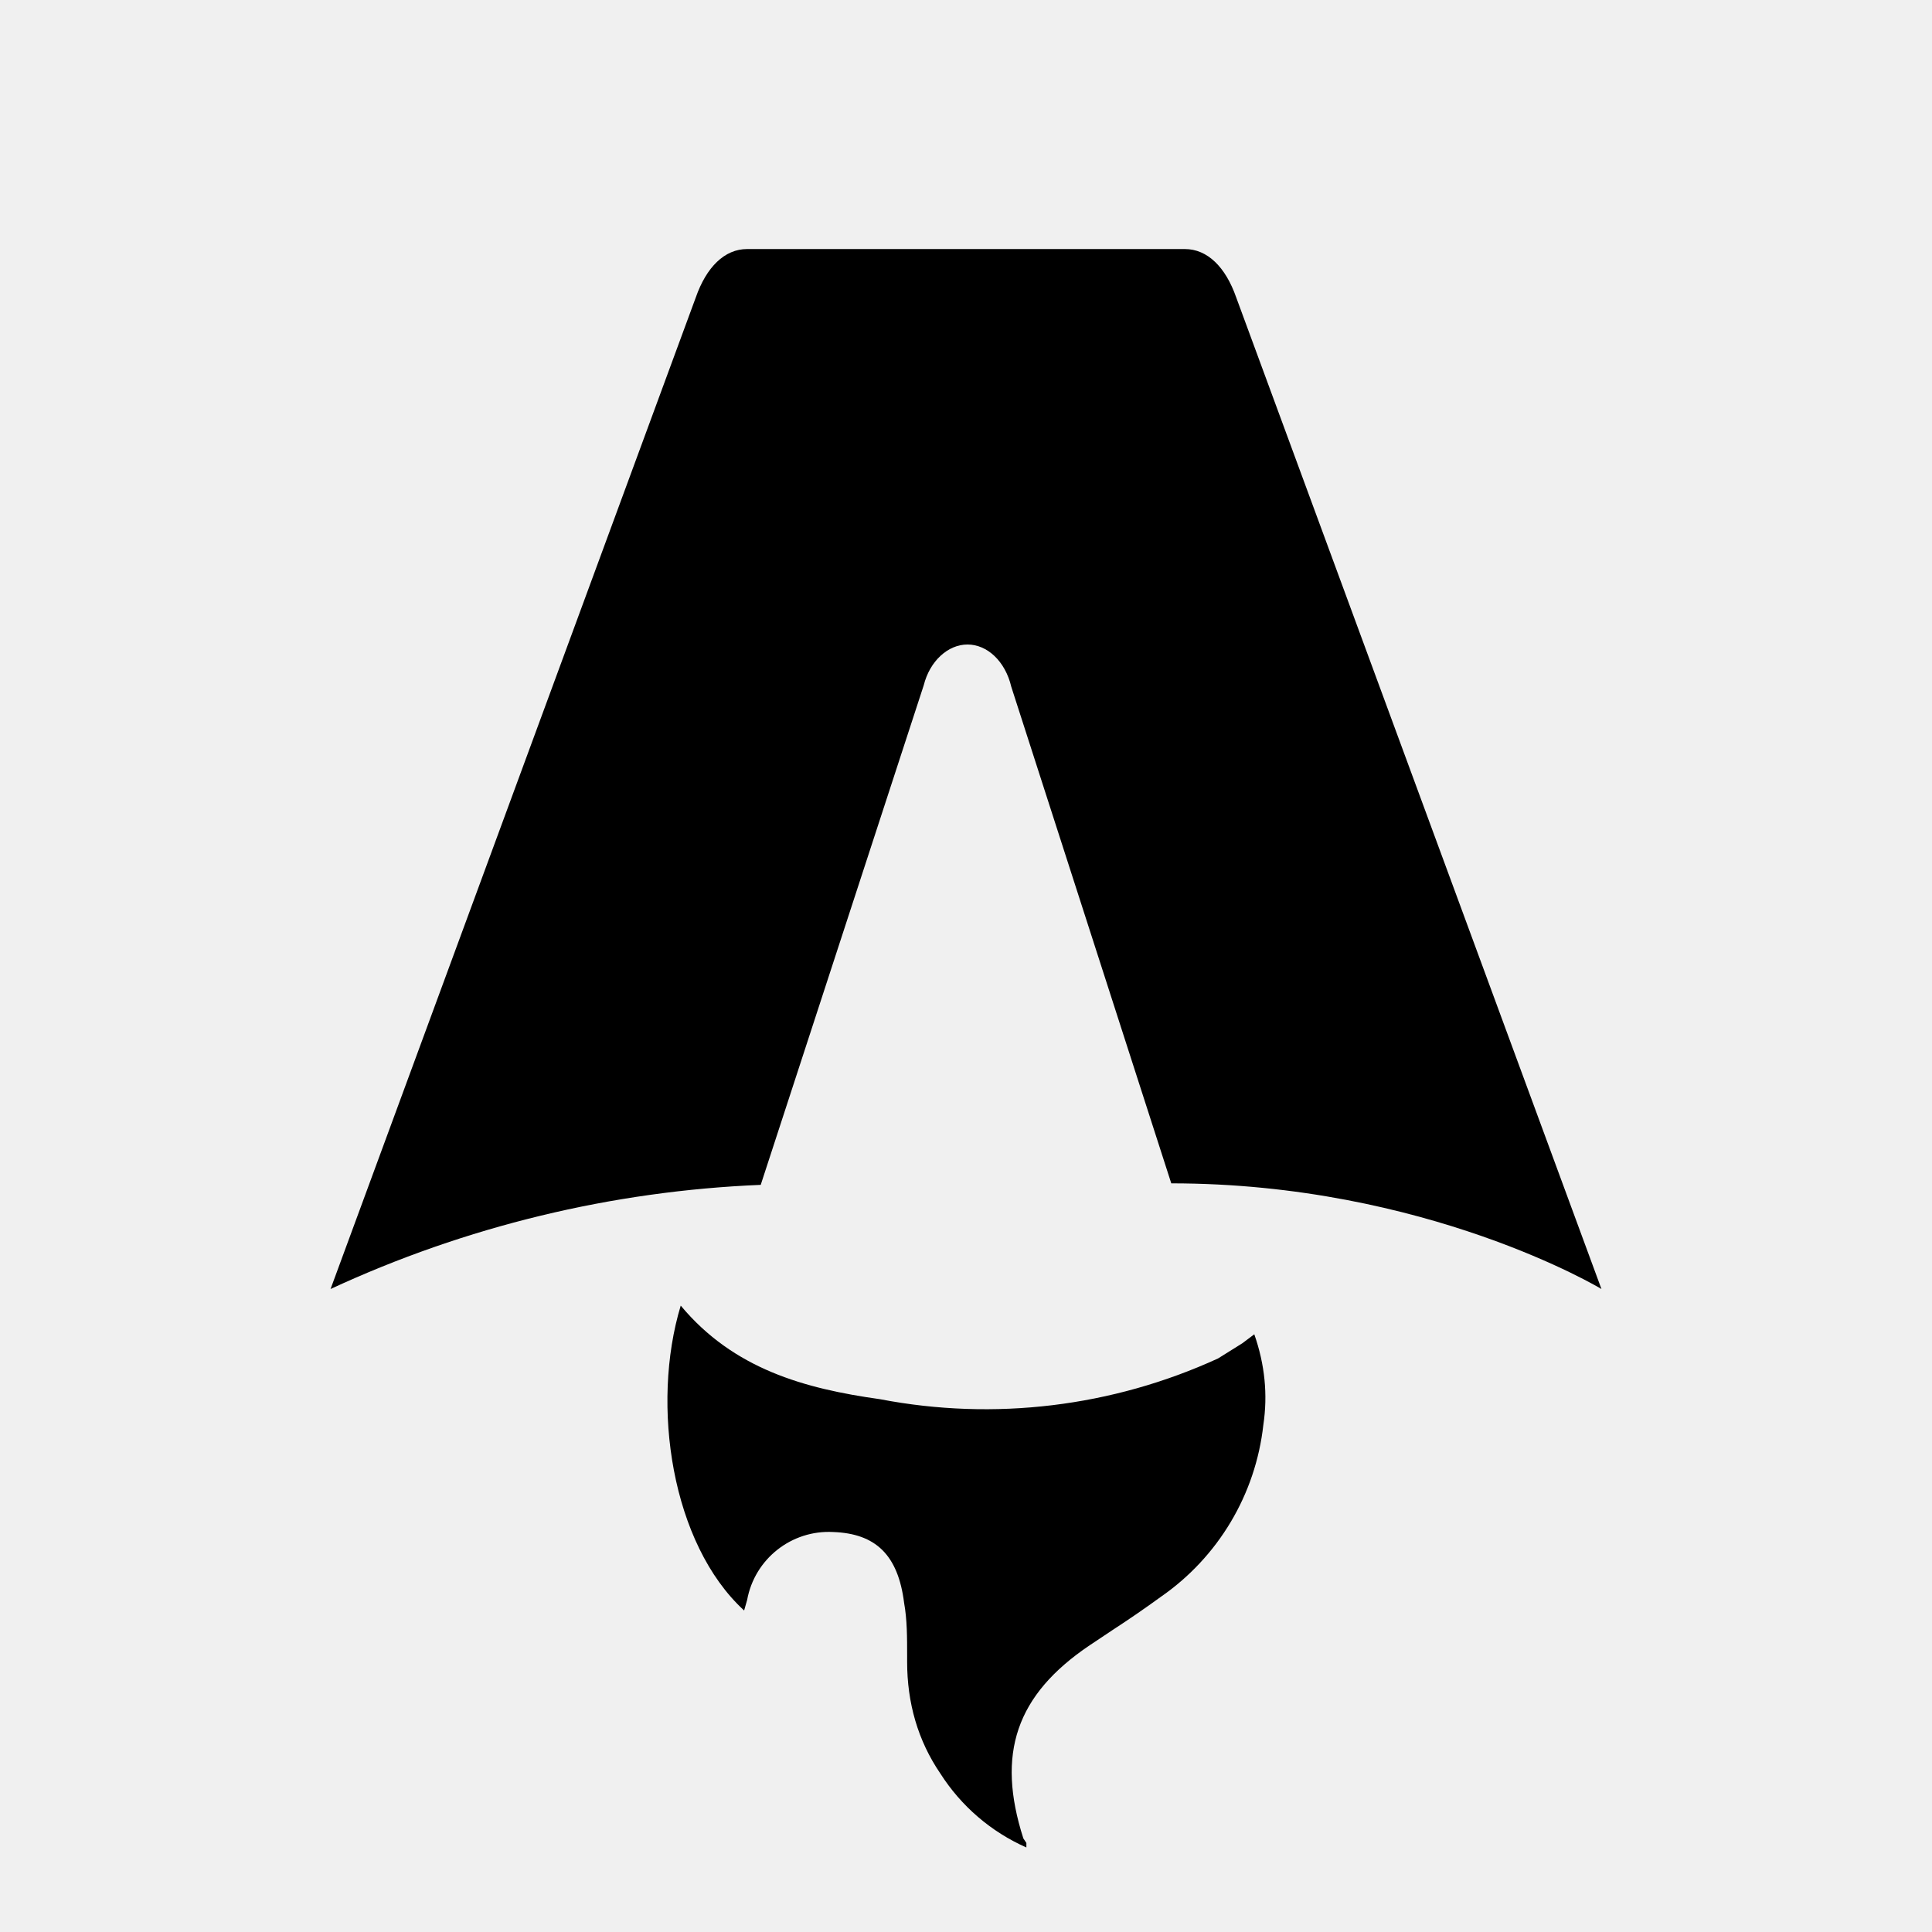
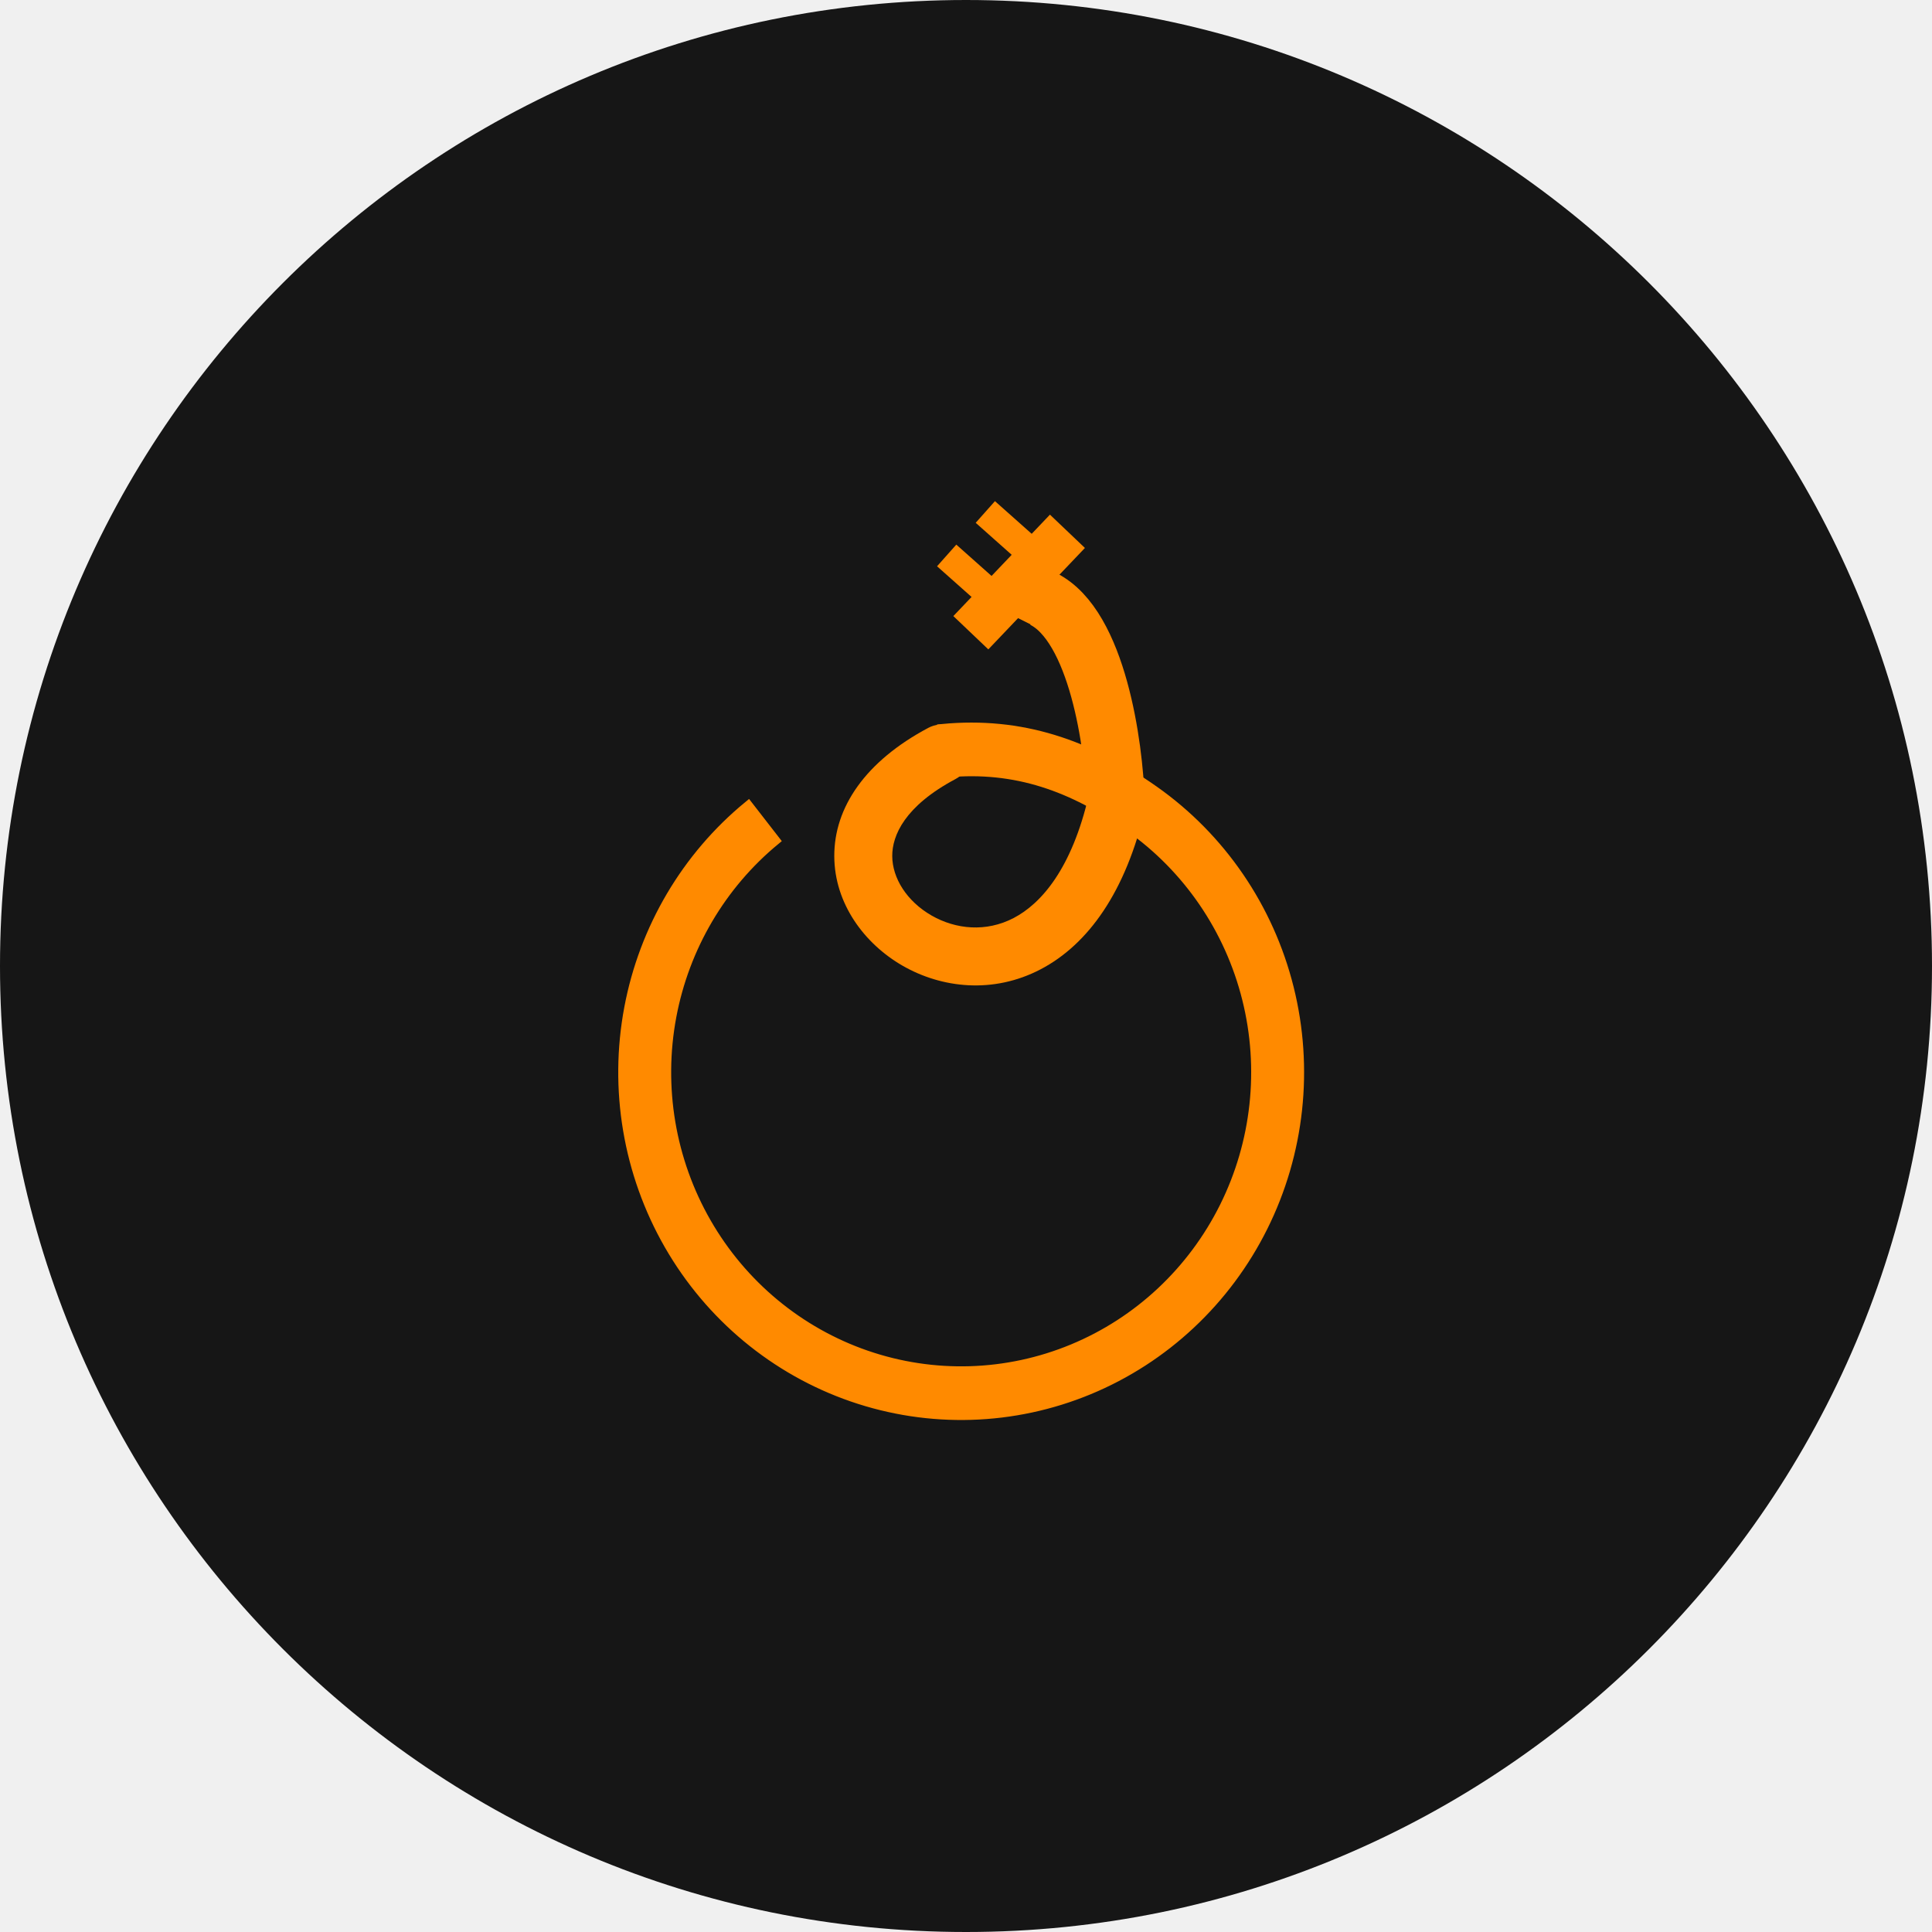
- <svg xmlns="http://www.w3.org/2000/svg" fill="none" viewBox="0 0 128 128">
-   <path d="M50.4 78.5a75.1 75.1 0 0 0-28.5 6.9l24.2-65.7c.7-2 1.9-3.2 3.4-3.2h29c1.5 0 2.7 1.2 3.4 3.2l24.2 65.7s-11.6-7-28.5-7L67 45.5c-.4-1.7-1.6-2.8-2.9-2.8-1.3 0-2.5 1.1-2.9 2.7L50.4 78.5Zm-1.1 28.2Zm-4.2-20.2c-2 6.6-.6 15.8 4.2 20.2a17.5 17.5 0 0 1 .2-.7 5.5 5.5 0 0 1 5.7-4.5c2.8.1 4.3 1.5 4.7 4.7.2 1.1.2 2.3.2 3.5v.4c0 2.7.7 5.2 2.2 7.4a13 13 0 0 0 5.7 4.9v-.3l-.2-.3c-1.8-5.6-.5-9.5 4.4-12.8l1.5-1a73 73 0 0 0 3.2-2.2 16 16 0 0 0 6.8-11.4c.3-2 .1-4-.6-6l-.8.6-1.6 1a37 37 0 0 1-22.4 2.7c-5-.7-9.7-2-13.2-6.2Z" />
-   <style>
-         path { fill: #000; }
-         @media (prefers-color-scheme: dark) {
-             path { fill: #FFF; }
-         }
-     </style>
+ <svg xmlns="http://www.w3.org/2000/svg" width="200" height="200" viewBox="0 0 200 200" fill="none">
+   <rect width="200" height="200" rx="100" fill="#161616" />
+   <path d="M98 57.5L102.5 61.5" stroke="#FF8A00" stroke-width="3" />
+   <path d="M102 53L106.5 57" stroke="#FF8A00" stroke-width="3" />
+   <path d="M100.5 65.5L110.5 55M109 63L106 61.5" stroke="#FF8A00" stroke-width="5" />
+   <path d="M97.551 75.447C105.7 74.668 112.647 77.04 119.462 81.839C126.393 86.721 131.354 93.979 133.428 102.278C135.501 110.578 134.547 119.357 130.743 126.999C126.939 134.641 120.541 140.63 112.729 143.865C104.918 147.1 96.217 147.364 88.228 144.607C80.24 141.851 73.501 136.26 69.254 128.862C65.007 121.464 63.539 112.759 65.12 104.349C66.67 96.106 71.047 88.695 77.464 83.42L80.239 86.995C74.665 91.592 70.866 98.04 69.519 105.204C68.141 112.532 69.42 120.118 73.121 126.565C76.823 133.013 82.699 137.89 89.667 140.294C96.635 142.698 104.227 142.468 111.041 139.646C117.855 136.825 123.433 131.601 126.748 124.941C130.063 118.281 130.894 110.632 129.087 103.4C127.28 96.169 122.958 89.842 116.913 85.585C111.03 81.442 105.158 79.312 98.037 79.976L97.551 75.447Z" fill="#FF8A00" stroke="#FF8A00" />
+   <path d="M98.909 80.649C100.372 79.871 100.927 78.054 100.149 76.591C99.371 75.128 97.554 74.573 96.091 75.351L97.5 78L98.909 80.649ZM97.5 78L96.091 75.351C89.596 78.806 86.347 83.571 86.365 88.635C86.381 93.533 89.474 97.696 93.447 99.977C97.479 102.291 102.805 102.914 107.718 100.346C112.631 97.779 116.556 92.335 118.555 83.675L115.631 83L112.708 82.325C110.957 89.915 107.802 93.533 104.94 95.029C102.079 96.524 98.935 96.209 96.434 94.773C93.875 93.304 92.372 90.905 92.365 88.615C92.357 86.492 93.654 83.444 98.909 80.649L97.5 78Z" fill="#FF8A00" />
+   <path d="M115.5 83C115.333 77.167 113.6 64.8 108 62" stroke="#FF8A00" stroke-width="6" />
</svg>
